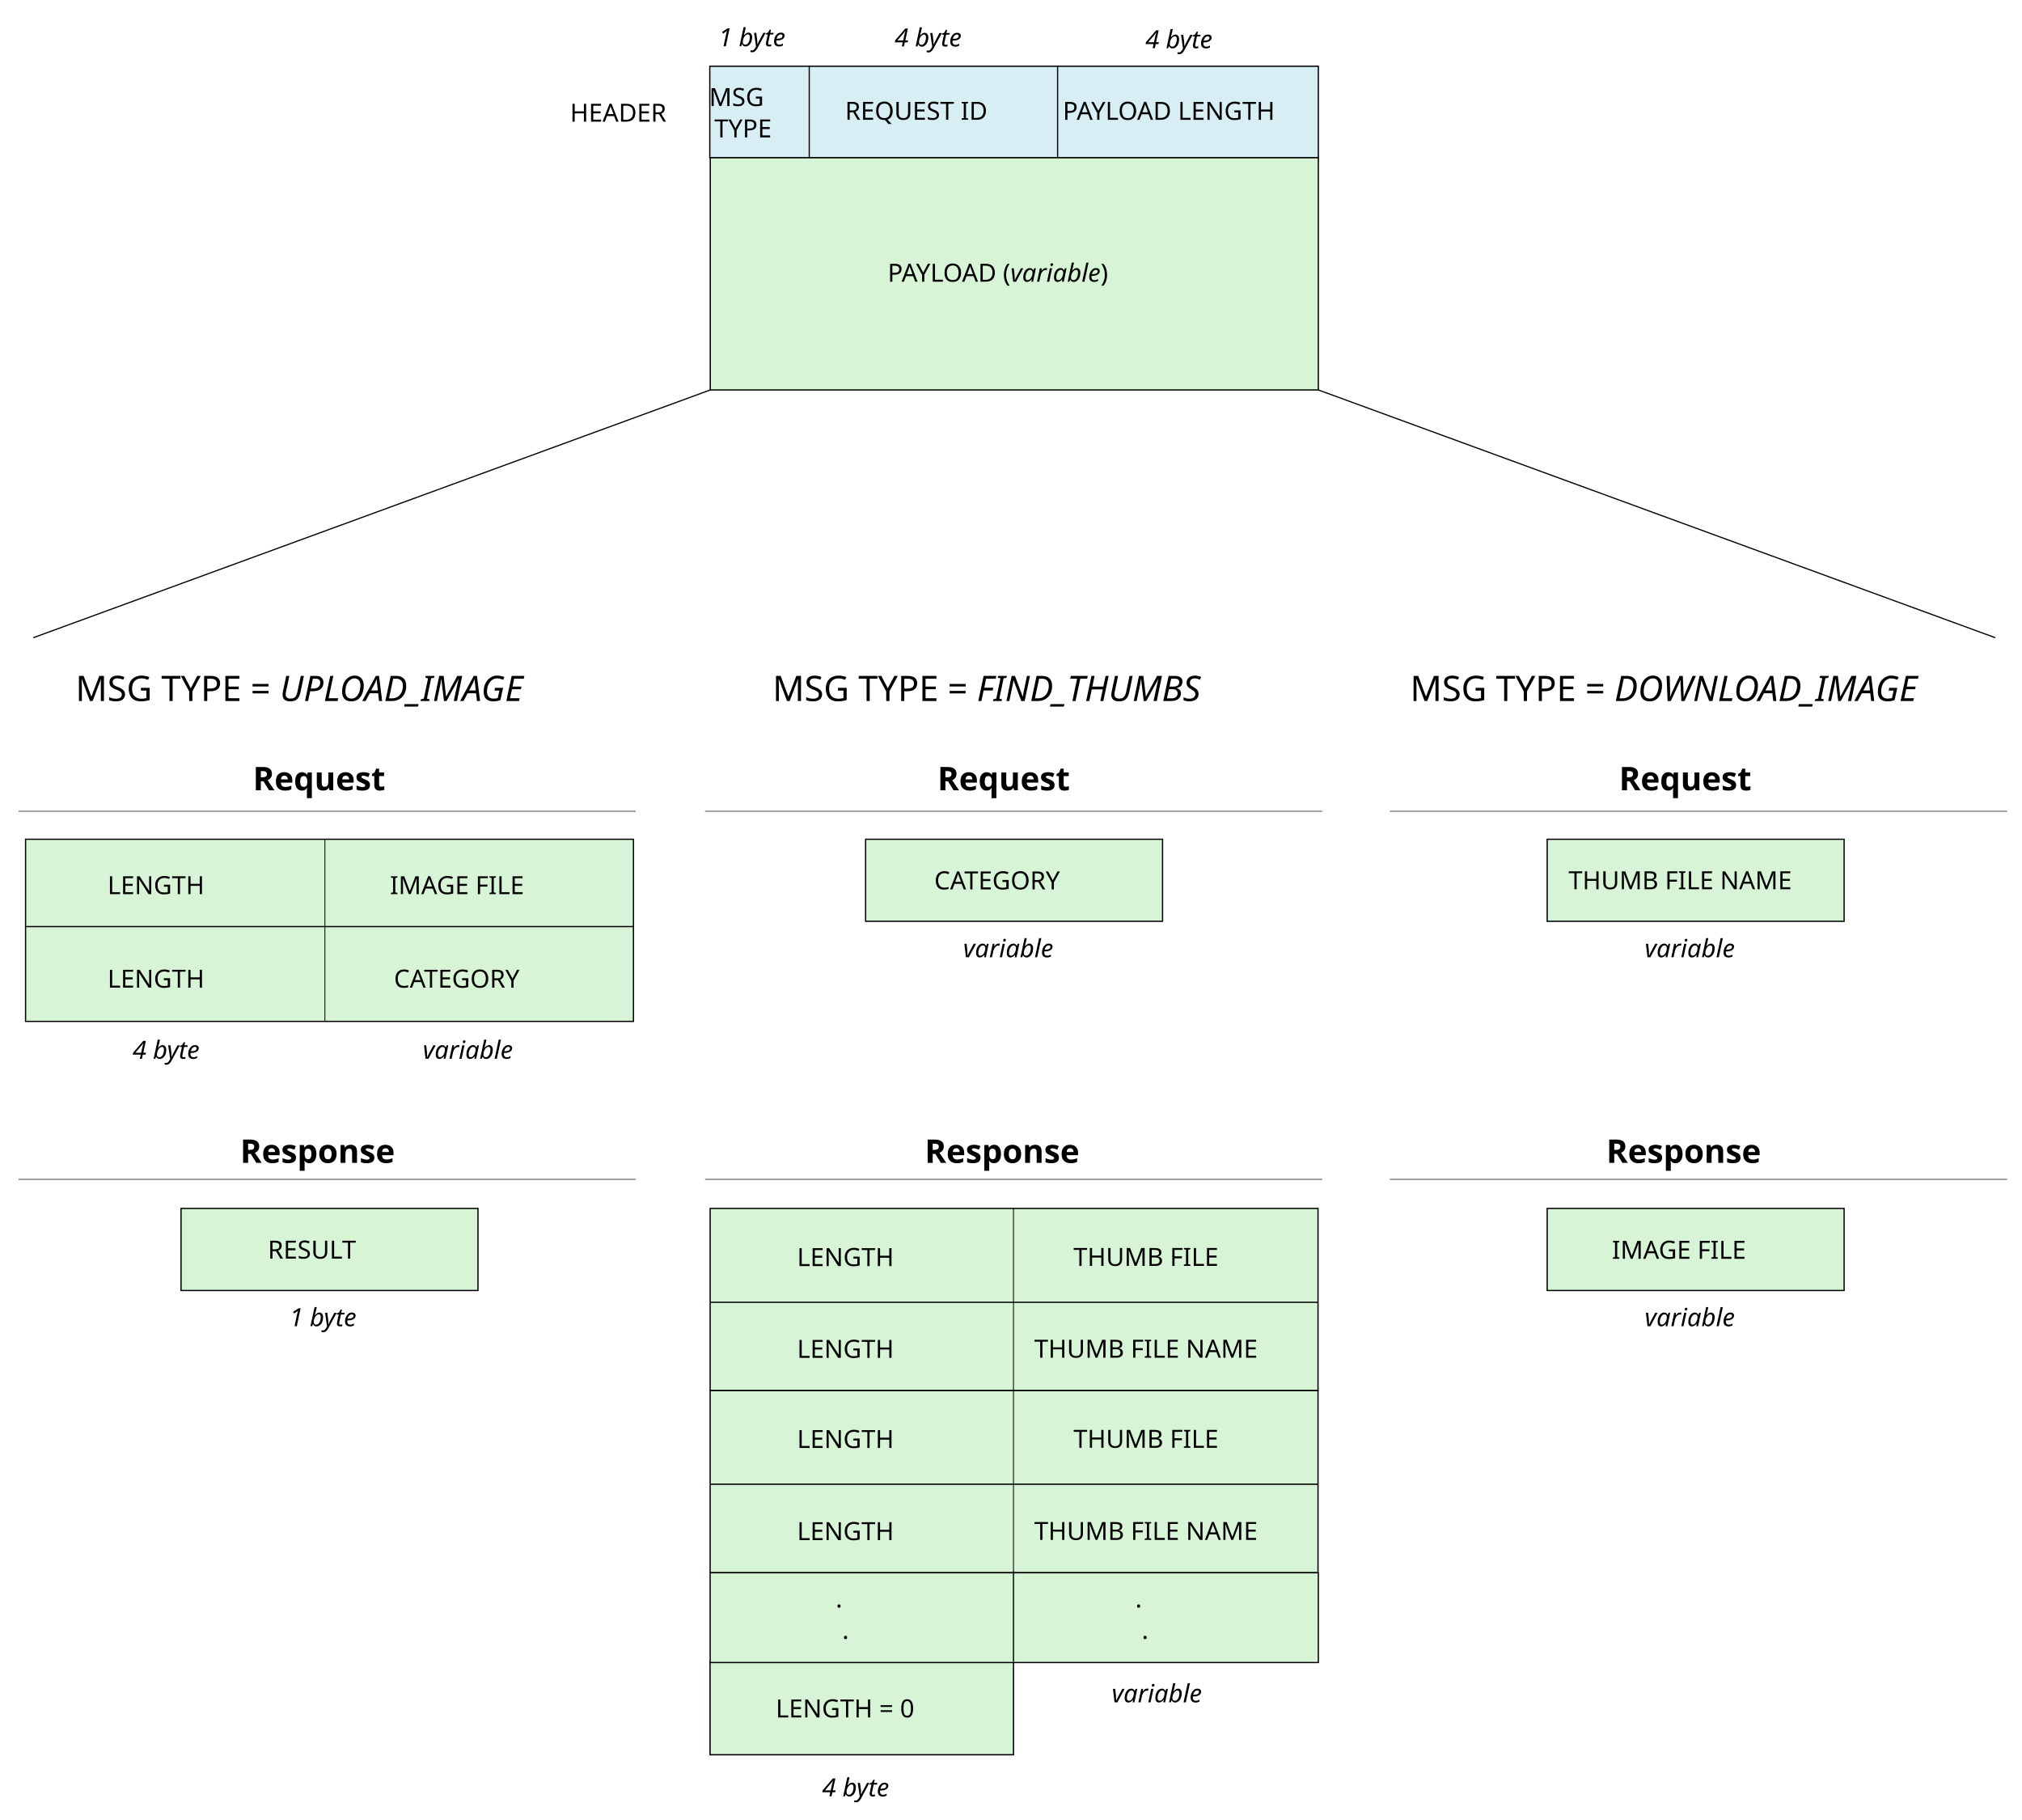
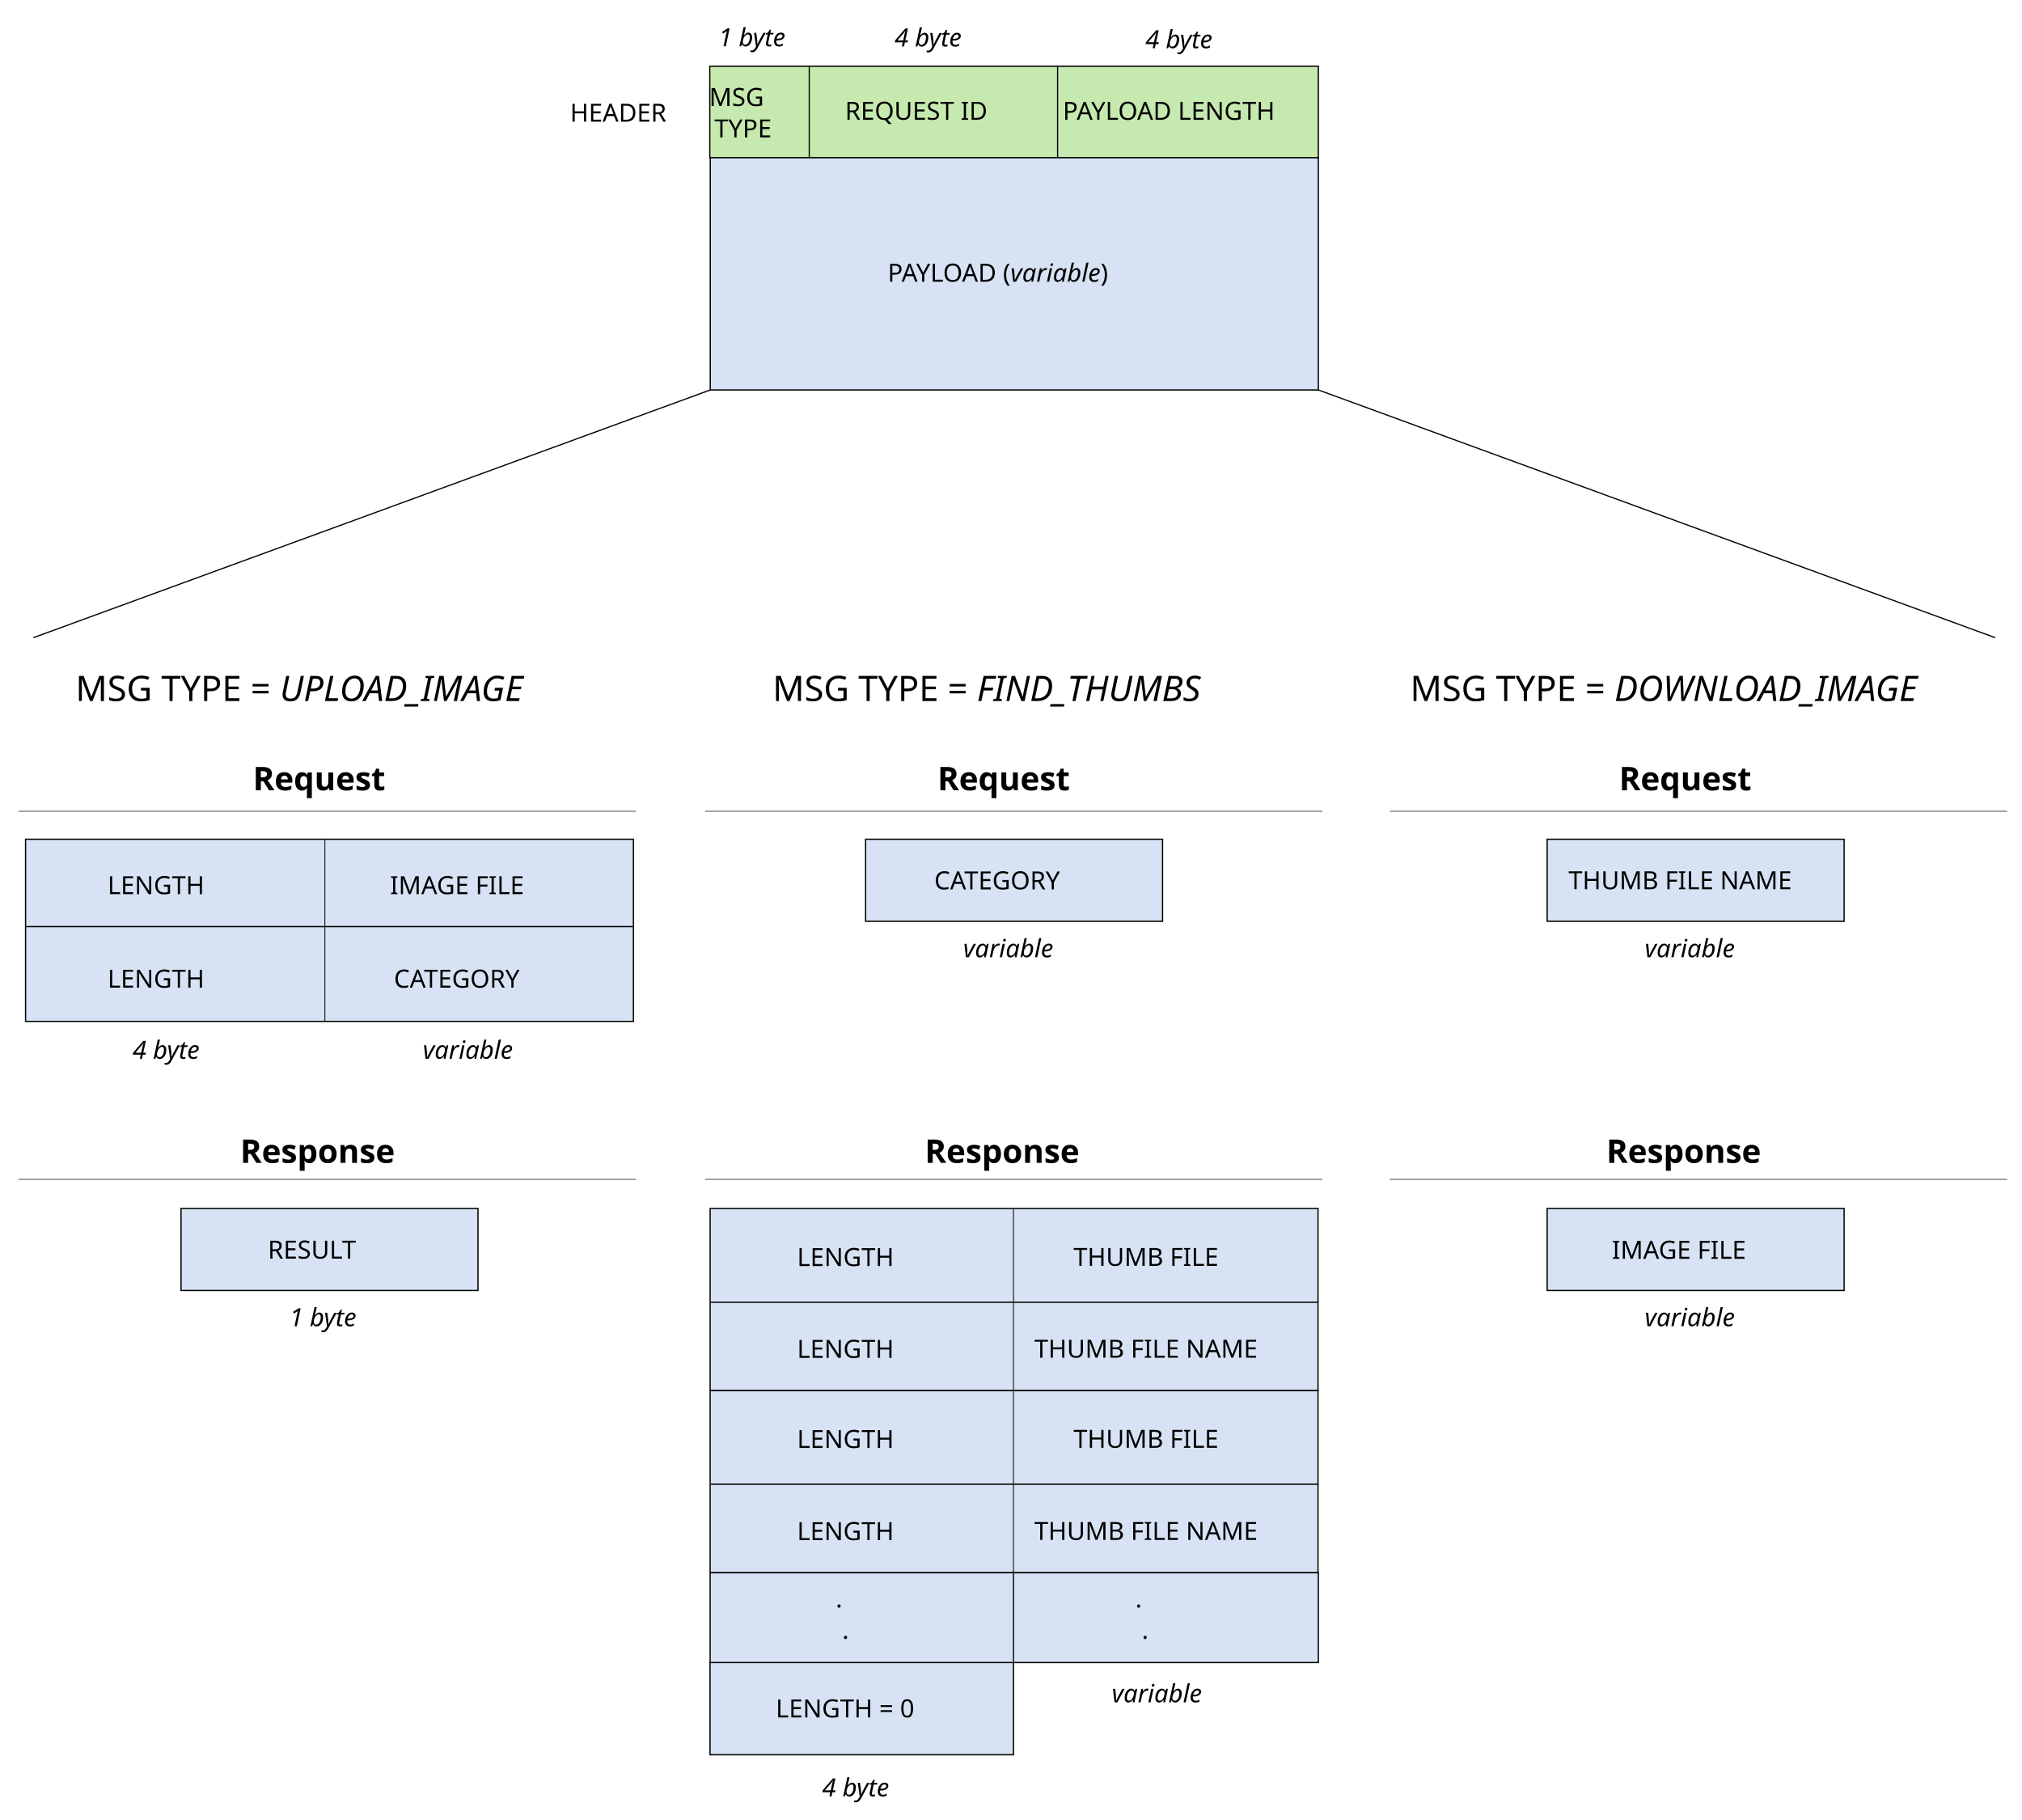
<svg xmlns="http://www.w3.org/2000/svg" width="284.5mm" height="256mm" viewBox="0 0 284.5 256" version="1.1" id="svg8">
  <defs id="defs2">
    </defs>
  <g id="layer1" transform="translate(0,-41)">
    <text xml:space="preserve" style="font-style:normal;font-weight:normal;font-size:3.528px;line-height:1.25;font-family:sans-serif;letter-spacing:0px;word-spacing:0px;fill:#000000;fill-opacity:1;stroke:none;stroke-width:0.265" x="59.909" y="32.228" id="text887">
      <tspan id="tspan885" x="59.909" y="35.349" style="stroke-width:0.265" />
    </text>
    <text xml:space="preserve" style="font-style:normal;font-weight:normal;font-size:3.528px;line-height:1.25;font-family:sans-serif;letter-spacing:0px;word-spacing:0px;fill:#000000;fill-opacity:1;stroke:none;stroke-width:0.265" x="10.624" y="139.624" id="text996">
      <tspan id="tspan994" x="10.624" y="139.624" style="font-size:4.939px;stroke-width:0.265">MSG TYPE = <tspan style="font-style:italic;font-variant:normal;font-weight:normal;font-stretch:normal;font-family:sans-serif;-inkscape-font-specification:'sans-serif Italic'" id="tspan4922">UPLOAD_IMAGE</tspan>
      </tspan>
    </text>
-     <rect style="fill:#d7f4d7;fill-opacity:1;stroke:#000000;stroke-width:0.177;stroke-miterlimit:4;stroke-dasharray:none;stroke-dashoffset:0;stroke-opacity:1" id="rect52-9" width="85.529" height="25.626" x="3.597" y="159.071" />
+     <rect style="fill:#d7e3f4;fill-opacity:1;stroke:#000000;stroke-width:0.177;stroke-miterlimit:4;stroke-dasharray:none;stroke-dashoffset:0;stroke-opacity:1" id="rect52-9" width="85.529" height="25.626" x="3.597" y="159.071" />
    <text xml:space="preserve" style="font-style:normal;font-weight:normal;font-size:3.528px;line-height:1.25;font-family:sans-serif;letter-spacing:0px;word-spacing:0px;fill:#000000;fill-opacity:1;stroke:none;stroke-width:0.265" x="35.591" y="152.182" id="text1015">
      <tspan id="tspan1013" x="35.591" y="152.182" style="font-style:normal;font-variant:normal;font-weight:bold;font-stretch:normal;font-size:4.586px;font-family:sans-serif;-inkscape-font-specification:'sans-serif Bold';stroke-width:0.265">Request</tspan>
    </text>
    <text xml:space="preserve" style="font-style:normal;font-weight:normal;font-size:3.528px;line-height:1.25;font-family:sans-serif;letter-spacing:0px;word-spacing:0px;fill:#000000;fill-opacity:1;stroke:none;stroke-width:0.265" x="33.801" y="204.6" id="text1015-3">
      <tspan id="tspan1013-6" x="33.801" y="204.6" style="font-style:normal;font-variant:normal;font-weight:bold;font-stretch:normal;font-size:4.586px;font-family:sans-serif;-inkscape-font-specification:'sans-serif Bold';stroke-width:0.265">Response</tspan>
    </text>
    <path style="fill:none;stroke:#000000;stroke-width:0.177;stroke-linecap:butt;stroke-linejoin:miter;stroke-miterlimit:4;stroke-dasharray:none;stroke-opacity:1" d="m 56.528,33.205 c 28.509,0 57.018,0 85.526,0" id="path54-6" transform="matrix(0.9985114,0,0,1,-52.7691,138.1533)" />
    <path style="fill:none;stroke:#000000;stroke-width:0.118;stroke-linecap:butt;stroke-linejoin:miter;stroke-miterlimit:4;stroke-dasharray:none;stroke-opacity:1" d="m 74.839,25.33 c 0,3.779 0,7.559 0,11.339" id="path58-6-6" transform="matrix(1,0,0,2.257351,-29.12585,101.8392)" />
    <text xml:space="preserve" style="font-style:normal;font-weight:normal;font-size:3.528px;line-height:1.25;font-family:sans-serif;letter-spacing:0px;word-spacing:0px;fill:#000000;fill-opacity:1;stroke:none;stroke-width:0.265" x="24.239" y="166.793" id="text891-7-1">
      <tspan x="24.239" y="166.793" style="text-align:center;text-anchor:middle;stroke-width:0.265" id="tspan893-3-8">LENGTH</tspan>
    </text>
    <text xml:space="preserve" style="font-style:normal;font-weight:normal;font-size:3.528px;line-height:1.25;font-family:sans-serif;letter-spacing:0px;word-spacing:0px;fill:#000000;fill-opacity:1;stroke:none;stroke-width:0.265" x="66.594" y="166.793" id="text891-7-1-7">
      <tspan x="66.594" y="166.793" style="text-align:center;text-anchor:middle;stroke-width:0.265" id="tspan893-3-8-9">IMAGE FILE</tspan>
    </text>
    <text xml:space="preserve" style="font-style:normal;font-weight:normal;font-size:3.528px;line-height:1.25;font-family:sans-serif;letter-spacing:0px;word-spacing:0px;fill:#000000;fill-opacity:1;stroke:none;stroke-width:0.265" x="24.239" y="179.95" id="text891-7-1-2">
      <tspan x="24.239" y="179.95" style="text-align:center;text-anchor:middle;stroke-width:0.265" id="tspan893-3-8-0">LENGTH</tspan>
    </text>
    <text xml:space="preserve" style="font-style:normal;font-weight:normal;font-size:3.528px;line-height:1.25;font-family:sans-serif;letter-spacing:0px;word-spacing:0px;fill:#000000;fill-opacity:1;stroke:none;stroke-width:0.265" x="66.551" y="179.95" id="text891-7-1-23">
      <tspan x="66.551" y="179.95" style="text-align:center;text-anchor:middle;stroke-width:0.265" id="tspan893-3-8-7">CATEGORY</tspan>
    </text>
    <text xml:space="preserve" style="font-style:normal;font-weight:normal;font-size:3.528px;line-height:1.25;font-family:sans-serif;letter-spacing:0px;word-spacing:0px;fill:#000000;fill-opacity:1;stroke:none;stroke-width:0.265" x="18.66" y="189.957" id="text956-1-5">
      <tspan id="tspan954-2-9" x="18.66" y="189.957" style="font-style:italic;stroke-width:0.265">4 byte</tspan>
    </text>
    <text xml:space="preserve" style="font-style:normal;font-weight:normal;font-size:3.528px;line-height:1.25;font-family:sans-serif;letter-spacing:0px;word-spacing:0px;fill:#000000;fill-opacity:1;stroke:none;stroke-width:0.265" x="59.487" y="189.957" id="text956-1-2">
      <tspan id="tspan954-2-2" x="59.487" y="189.957" style="font-style:italic;stroke-width:0.265">variable</tspan>
    </text>
    <text xml:space="preserve" style="font-style:normal;font-weight:normal;font-size:3.528px;line-height:1.25;font-family:sans-serif;letter-spacing:0px;word-spacing:0px;fill:#000000;fill-opacity:1;stroke:none;stroke-width:0.265" x="108.705" y="139.624" id="text996-5">
      <tspan id="tspan994-5" x="108.705" y="139.624" style="font-size:4.939px;stroke-width:0.265">MSG TYPE = <tspan style="font-style:italic;font-variant:normal;font-weight:normal;font-stretch:normal;font-family:sans-serif;-inkscape-font-specification:'sans-serif Italic'" id="tspan4924">FIND_THUMBS</tspan>
      </tspan>
    </text>
-     <rect style="fill:#d7f4d7;fill-opacity:1;stroke:#000000;stroke-width:0.177;stroke-miterlimit:4;stroke-dasharray:none;stroke-dashoffset:0;stroke-opacity:1" id="rect52-9-4" width="85.529" height="25.626" x="99.919" y="211.012" />
+     <rect style="fill:#d7e3f4;fill-opacity:1;stroke:#000000;stroke-width:0.177;stroke-miterlimit:4;stroke-dasharray:none;stroke-dashoffset:0;stroke-opacity:1" id="rect52-9-4" width="85.529" height="25.626" x="99.919" y="211.012" />
    <path style="fill:none;stroke:#000000;stroke-width:0.177;stroke-linecap:butt;stroke-linejoin:miter;stroke-miterlimit:4;stroke-dasharray:none;stroke-opacity:1" d="m 56.528,33.205 c 28.509,0 57.018,0 85.526,0" id="path54-6-3" transform="matrix(0.9985114,0,0,1,43.55273,191.0066)" />
    <path style="fill:none;stroke:#000000;stroke-width:0.118;stroke-linecap:butt;stroke-linejoin:miter;stroke-miterlimit:4;stroke-dasharray:none;stroke-opacity:1" d="m 74.839,25.33 c 0,3.779 0,7.559 0,11.339" id="path58-6-6-7" transform="matrix(1,0,0,2.257351,67.75942,153.787)" />
    <text xml:space="preserve" style="font-style:normal;font-weight:normal;font-size:3.528px;line-height:1.25;font-family:sans-serif;letter-spacing:0px;word-spacing:0px;fill:#000000;fill-opacity:1;stroke:none;stroke-width:0.265" x="121.261" y="219.116" id="text891-7-1-4">
      <tspan x="121.261" y="219.116" style="text-align:center;text-anchor:middle;stroke-width:0.265" id="tspan893-3-8-5">LENGTH</tspan>
    </text>
    <text xml:space="preserve" style="font-style:normal;font-weight:normal;font-size:3.528px;line-height:1.25;font-family:sans-serif;letter-spacing:0px;word-spacing:0px;fill:#000000;fill-opacity:1;stroke:none;stroke-width:0.265" x="163.532" y="219.093" id="text891-7-1-7-2">
      <tspan x="163.532" y="219.093" style="text-align:center;text-anchor:middle;stroke-width:0.265" id="tspan893-3-8-9-5">THUMB FILE</tspan>
    </text>
    <text xml:space="preserve" style="font-style:normal;font-weight:normal;font-size:3.528px;line-height:1.25;font-family:sans-serif;letter-spacing:0px;word-spacing:0px;fill:#000000;fill-opacity:1;stroke:none;stroke-width:0.265" x="121.261" y="232.032" id="text891-7-1-2-4">
      <tspan x="121.261" y="232.032" style="text-align:center;text-anchor:middle;stroke-width:0.265" id="tspan893-3-8-0-7">LENGTH</tspan>
    </text>
    <text xml:space="preserve" style="font-style:normal;font-weight:normal;font-size:3.528px;line-height:1.25;font-family:sans-serif;letter-spacing:0px;word-spacing:0px;fill:#000000;fill-opacity:1;stroke:none;stroke-width:0.265" x="163.532" y="232.009" id="text891-7-1-23-4">
      <tspan x="163.532" y="232.009" style="text-align:center;text-anchor:middle;stroke-width:0.265" id="tspan893-3-8-7-4">THUMB FILE NAME</tspan>
    </text>
    <text xml:space="preserve" style="font-style:normal;font-weight:normal;font-size:3.528px;line-height:1.25;font-family:sans-serif;letter-spacing:0px;word-spacing:0px;fill:#000000;fill-opacity:1;stroke:none;stroke-width:0.265" x="115.682" y="293.722" id="text956-1-5-3">
      <tspan id="tspan954-2-9-0" x="115.682" y="293.722" style="font-style:italic;stroke-width:0.265">4 byte</tspan>
    </text>
    <text xml:space="preserve" style="font-style:normal;font-weight:normal;font-size:3.528px;line-height:1.25;font-family:sans-serif;letter-spacing:0px;word-spacing:0px;fill:#000000;fill-opacity:1;stroke:none;stroke-width:0.265" x="156.425" y="280.493" id="text956-1-2-7">
      <tspan id="tspan954-2-2-8" x="156.425" y="280.493" style="font-style:italic;stroke-width:0.265">variable</tspan>
    </text>
    <flowRoot xml:space="preserve" id="flowRoot1303" style="font-style:normal;font-weight:normal;font-size:13.333px;line-height:1.25;font-family:sans-serif;letter-spacing:0px;word-spacing:0px;fill:#000000;fill-opacity:1;stroke:none" transform="scale(0.2645833)">
      <flowRegion id="flowRegion1305">
        <rect id="rect1307" width="588.919" height="560.635" x="102.025" y="609.362" />
      </flowRegion>
      <flowPara id="flowPara1309" />
    </flowRoot>
    <flowRoot xml:space="preserve" id="flowRoot1311" style="font-style:normal;font-weight:normal;font-size:13.333px;line-height:1.25;font-family:sans-serif;letter-spacing:0px;word-spacing:0px;fill:#000000;fill-opacity:1;stroke:none" transform="scale(0.2645833)">
      <flowRegion id="flowRegion1313">
        <rect id="rect1315" width="627.305" height="450.528" x="83.843" y="592.19" />
      </flowRegion>
      <flowPara id="flowPara1317" />
    </flowRoot>
-     <rect style="fill:#d7f4d7;fill-opacity:1;stroke:#000000;stroke-width:0.177;stroke-miterlimit:4;stroke-dasharray:none;stroke-dashoffset:0;stroke-opacity:1" id="rect52-9-4-8" width="41.78" height="11.544" x="121.794" y="159.071" />
+     <rect style="fill:#d7e3f4;fill-opacity:1;stroke:#000000;stroke-width:0.177;stroke-miterlimit:4;stroke-dasharray:none;stroke-dashoffset:0;stroke-opacity:1" id="rect52-9-4-8" width="41.78" height="11.544" x="121.794" y="159.071" />
    <text xml:space="preserve" style="font-style:normal;font-weight:normal;font-size:3.528px;line-height:1.25;font-family:sans-serif;letter-spacing:0px;word-spacing:0px;fill:#000000;fill-opacity:1;stroke:none;stroke-width:0.265" x="135.518" y="175.67" id="text956-1-2-7-6">
      <tspan id="tspan954-2-2-8-4" x="135.518" y="175.67" style="font-style:italic;stroke-width:0.265">variable</tspan>
    </text>
    <text xml:space="preserve" style="font-style:normal;font-weight:normal;font-size:3.528px;line-height:1.25;font-family:sans-serif;letter-spacing:0px;word-spacing:0px;fill:#000000;fill-opacity:1;stroke:none;stroke-width:0.265" x="142.582" y="166.127" id="text891-7-1-4-9">
      <tspan x="142.582" y="166.127" style="text-align:center;text-anchor:middle;stroke-width:0.265" id="tspan893-3-8-5-5">CATEGORY</tspan>
    </text>
-     <rect style="fill:#d7f4d7;fill-opacity:1;stroke:#000000;stroke-width:0.177;stroke-miterlimit:4;stroke-dasharray:none;stroke-dashoffset:0;stroke-opacity:1" id="rect52-9-4-87" width="85.529" height="25.626" x="99.919" y="236.639" />
+     <rect style="fill:#d7e3f4;fill-opacity:1;stroke:#000000;stroke-width:0.177;stroke-miterlimit:4;stroke-dasharray:none;stroke-dashoffset:0;stroke-opacity:1" id="rect52-9-4-87" width="85.529" height="25.626" x="99.919" y="236.639" />
    <path style="fill:none;stroke:#000000;stroke-width:0.177;stroke-linecap:butt;stroke-linejoin:miter;stroke-miterlimit:4;stroke-dasharray:none;stroke-opacity:1" d="m 56.528,33.205 c 28.509,0 57.018,0 85.526,0" id="path54-6-3-1" transform="matrix(0.9985114,0,0,1,43.55273,216.6034)" />
    <path style="fill:none;stroke:#000000;stroke-width:0.118;stroke-linecap:butt;stroke-linejoin:miter;stroke-miterlimit:4;stroke-dasharray:none;stroke-opacity:1" d="m 74.839,25.33 c 0,3.779 0,7.559 0,11.339" id="path58-6-6-7-7" transform="matrix(1,0,0,2.257351,67.75942,179.3838)" />
    <text xml:space="preserve" style="font-style:normal;font-weight:normal;font-size:3.528px;line-height:1.25;font-family:sans-serif;letter-spacing:0px;word-spacing:0px;fill:#000000;fill-opacity:1;stroke:none;stroke-width:0.265" x="121.261" y="244.713" id="text891-7-1-4-2">
      <tspan x="121.261" y="244.713" style="text-align:center;text-anchor:middle;stroke-width:0.265" id="tspan893-3-8-5-7">LENGTH</tspan>
    </text>
    <text xml:space="preserve" style="font-style:normal;font-weight:normal;font-size:3.528px;line-height:1.25;font-family:sans-serif;letter-spacing:0px;word-spacing:0px;fill:#000000;fill-opacity:1;stroke:none;stroke-width:0.265" x="163.532" y="244.689" id="text891-7-1-7-2-2">
      <tspan x="163.532" y="244.689" style="text-align:center;text-anchor:middle;stroke-width:0.265" id="tspan893-3-8-9-5-2">THUMB FILE</tspan>
    </text>
    <text xml:space="preserve" style="font-style:normal;font-weight:normal;font-size:3.528px;line-height:1.25;font-family:sans-serif;letter-spacing:0px;word-spacing:0px;fill:#000000;fill-opacity:1;stroke:none;stroke-width:0.265" x="121.261" y="257.67" id="text891-7-1-2-4-6">
      <tspan x="121.261" y="257.67" style="text-align:center;text-anchor:middle;stroke-width:0.265" id="tspan893-3-8-0-7-1">LENGTH</tspan>
    </text>
    <text xml:space="preserve" style="font-style:normal;font-weight:normal;font-size:3.528px;line-height:1.25;font-family:sans-serif;letter-spacing:0px;word-spacing:0px;fill:#000000;fill-opacity:1;stroke:none;stroke-width:0.265" x="163.532" y="257.647" id="text891-7-1-23-4-0">
      <tspan x="163.532" y="257.647" style="text-align:center;text-anchor:middle;stroke-width:0.265" id="tspan893-3-8-7-4-6">THUMB FILE NAME</tspan>
    </text>
-     <rect style="fill:#d7f4d7;fill-opacity:1;stroke:#000000;stroke-width:0.182;stroke-miterlimit:4;stroke-dasharray:none;stroke-dashoffset:0;stroke-opacity:1" id="rect52-9-4-9" width="42.694" height="13.067" x="99.904" y="274.804" />
+     <rect style="fill:#d7e3f4;fill-opacity:1;stroke:#000000;stroke-width:0.182;stroke-miterlimit:4;stroke-dasharray:none;stroke-dashoffset:0;stroke-opacity:1" id="rect52-9-4-9" width="42.694" height="13.067" x="99.904" y="274.804" />
    <text xml:space="preserve" style="font-style:normal;font-weight:normal;font-size:3.528px;line-height:1.25;font-family:sans-serif;letter-spacing:0px;word-spacing:0px;fill:#000000;fill-opacity:1;stroke:none;stroke-width:0.265" x="87.495" y="266.907" id="text891-7-1-4-0">
      <tspan x="87.495" y="270.029" style="text-align:center;text-anchor:middle;stroke-width:0.265" id="tspan893-3-8-5-9" />
    </text>
    <text xml:space="preserve" style="font-style:normal;font-weight:normal;font-size:3.528px;line-height:1.25;font-family:sans-serif;letter-spacing:0px;word-spacing:0px;fill:#000000;fill-opacity:1;stroke:none;stroke-width:0.265" x="121.196" y="282.621" id="text891-7-1-2-4-7">
      <tspan x="121.196" y="282.621" style="text-align:center;text-anchor:middle;stroke-width:0.265" id="tspan893-3-8-0-7-11">LENGTH = 0</tspan>
    </text>
    <text xml:space="preserve" style="font-style:normal;font-weight:normal;font-size:3.528px;line-height:1.25;font-family:sans-serif;letter-spacing:0px;word-spacing:0px;fill:#000000;fill-opacity:1;stroke:none;stroke-width:0.265" x="130.94" y="279.736" id="text891-7-1-23-4-5">
      <tspan x="130.94" y="282.858" style="text-align:center;text-anchor:middle;stroke-width:0.265" id="tspan893-3-8-7-4-9" />
    </text>
    <text xml:space="preserve" style="font-style:normal;font-weight:normal;font-size:3.528px;line-height:1.25;font-family:sans-serif;letter-spacing:0px;word-spacing:0px;fill:#000000;fill-opacity:1;stroke:none;stroke-width:0.265" x="130.94" y="292.504" id="text891-7-1-7-2-8">
      <tspan x="130.94" y="295.625" style="text-align:center;text-anchor:middle;stroke-width:0.265" id="tspan893-3-8-9-5-5" />
    </text>
    <text xml:space="preserve" style="font-style:normal;font-weight:normal;font-size:3.528px;line-height:1.25;font-family:sans-serif;letter-spacing:0px;word-spacing:0px;fill:#000000;fill-opacity:1;stroke:none;stroke-width:0.265" x="198.412" y="139.624" id="text996-3">
      <tspan id="tspan994-0" x="198.412" y="139.624" style="font-size:4.939px;stroke-width:0.265">MSG TYPE = <tspan style="font-style:italic;font-variant:normal;font-weight:normal;font-stretch:normal;font-family:sans-serif;-inkscape-font-specification:'sans-serif Italic'" id="tspan4926">DOWNLOAD_IMAGE</tspan>
      </tspan>
    </text>
-     <rect style="fill:#d7f4d7;fill-opacity:1;stroke:#000000;stroke-width:0.177;stroke-miterlimit:4;stroke-dasharray:none;stroke-dashoffset:0;stroke-opacity:1" id="rect52-9-4-8-9" width="41.78" height="11.544" x="217.69" y="159.071" />
+     <rect style="fill:#d7e3f4;fill-opacity:1;stroke:#000000;stroke-width:0.177;stroke-miterlimit:4;stroke-dasharray:none;stroke-dashoffset:0;stroke-opacity:1" id="rect52-9-4-8-9" width="41.78" height="11.544" x="217.69" y="159.071" />
    <text xml:space="preserve" style="font-style:normal;font-weight:normal;font-size:3.528px;line-height:1.25;font-family:sans-serif;letter-spacing:0px;word-spacing:0px;fill:#000000;fill-opacity:1;stroke:none;stroke-width:0.265" x="231.413" y="175.67" id="text956-1-2-7-6-7">
      <tspan id="tspan954-2-2-8-4-5" x="231.413" y="175.67" style="font-style:italic;stroke-width:0.265">variable</tspan>
    </text>
    <text xml:space="preserve" style="font-style:normal;font-weight:normal;font-size:3.528px;line-height:1.25;font-family:sans-serif;letter-spacing:0px;word-spacing:0px;fill:#000000;fill-opacity:1;stroke:none;stroke-width:0.265" x="238.699" y="166.104" id="text891-7-1-4-9-3">
      <tspan x="238.699" y="166.104" style="text-align:center;text-anchor:middle;stroke-width:0.265" id="tspan893-3-8-5-5-8">THUMB FILE NAME</tspan>
    </text>
-     <rect style="fill:#d7f4d7;fill-opacity:1;stroke:#000000;stroke-width:0.177;stroke-miterlimit:4;stroke-dasharray:none;stroke-dashoffset:0;stroke-opacity:1" id="rect52-9-4-8-9-1" width="41.78" height="11.544" x="217.69" y="211.012" />
+     <rect style="fill:#d7e3f4;fill-opacity:1;stroke:#000000;stroke-width:0.177;stroke-miterlimit:4;stroke-dasharray:none;stroke-dashoffset:0;stroke-opacity:1" id="rect52-9-4-8-9-1" width="41.78" height="11.544" x="217.69" y="211.012" />
    <text xml:space="preserve" style="font-style:normal;font-weight:normal;font-size:3.528px;line-height:1.25;font-family:sans-serif;letter-spacing:0px;word-spacing:0px;fill:#000000;fill-opacity:1;stroke:none;stroke-width:0.265" x="231.413" y="227.577" id="text956-1-2-7-6-7-8">
      <tspan id="tspan954-2-2-8-4-5-9" x="231.413" y="227.577" style="font-style:italic;stroke-width:0.265">variable</tspan>
    </text>
    <text xml:space="preserve" style="font-style:normal;font-weight:normal;font-size:3.528px;line-height:1.25;font-family:sans-serif;letter-spacing:0px;word-spacing:0px;fill:#000000;fill-opacity:1;stroke:none;stroke-width:0.265" x="238.521" y="218.092" id="text891-7-1-4-9-3-6">
      <tspan x="238.521" y="218.092" style="text-align:center;text-anchor:middle;stroke-width:0.265" id="tspan893-3-8-5-5-8-4">IMAGE FILE</tspan>
    </text>
-     <rect style="fill:#d7eef4;fill-opacity:1;stroke:#000000;stroke-width:0.177;stroke-miterlimit:4;stroke-dasharray:none;stroke-dashoffset:0;stroke-opacity:1" id="rect52" width="85.623" height="12.893" x="99.87" y="50.323" />
+     <rect style="fill:#c6e9af;fill-opacity:1;stroke:#000000;stroke-width:0.177;stroke-miterlimit:4;stroke-dasharray:none;stroke-dashoffset:0;stroke-opacity:1" id="rect52" width="85.623" height="12.893" x="99.87" y="50.323" />
    <path style="fill:none;stroke:#000000;stroke-width:0.166;stroke-linecap:butt;stroke-linejoin:miter;stroke-miterlimit:4;stroke-dasharray:none;stroke-opacity:1" d="m 74.839,25.33 c 0,3.779 0,7.559 0,11.339" id="path58" transform="matrix(1,0,0,1.132164,39.02441,21.56933)" />
    <path style="fill:none;stroke:#000000;stroke-width:0.167;stroke-linecap:butt;stroke-linejoin:miter;stroke-miterlimit:4;stroke-dasharray:none;stroke-opacity:1" d="m 74.839,25.33 c 0,3.779 0,7.559 0,11.339" id="path58-6" transform="matrix(1,0,0,1.123744,73.96832,21.8754)" />
    <text xml:space="preserve" style="font-style:normal;font-weight:normal;font-size:3.528px;line-height:1.25;font-family:sans-serif;letter-spacing:0px;word-spacing:0px;fill:#000000;fill-opacity:1;stroke:none;stroke-width:0.265" x="106.841" y="55.916" id="text891">
      <tspan id="tspan889" x="106.841" y="55.916" style="text-align:center;text-anchor:middle;stroke-width:0.265">MSG</tspan>
      <tspan x="106.841" y="60.326" style="text-align:center;text-anchor:middle;stroke-width:0.265" id="tspan893">TYPE</tspan>
    </text>
    <text xml:space="preserve" style="font-style:normal;font-weight:normal;font-size:3.528px;line-height:1.25;font-family:sans-serif;letter-spacing:0px;word-spacing:0px;fill:#000000;fill-opacity:1;stroke:none;stroke-width:0.265" x="131.213" y="57.855" id="text891-7">
      <tspan x="131.213" y="57.855" style="text-align:center;text-anchor:middle;stroke-width:0.265" id="tspan893-3">REQUEST ID</tspan>
    </text>
    <text xml:space="preserve" style="font-style:normal;font-weight:normal;font-size:3.528px;line-height:1.25;font-family:sans-serif;letter-spacing:0px;word-spacing:0px;fill:#000000;fill-opacity:1;stroke:none;stroke-width:0.265" x="166.749" y="57.862" id="text891-7-5">
      <tspan x="166.749" y="57.862" style="text-align:center;text-anchor:middle;stroke-width:0.265" id="tspan893-3-6">PAYLOAD LENGTH</tspan>
    </text>
    <text xml:space="preserve" style="font-style:normal;font-weight:normal;font-size:3.528px;line-height:1.25;font-family:sans-serif;letter-spacing:0px;word-spacing:0px;fill:#000000;fill-opacity:1;stroke:none;stroke-width:0.265" x="101.088" y="47.506" id="text956">
      <tspan id="tspan954" x="101.088" y="47.506" style="font-style:italic;stroke-width:0.265">1 byte</tspan>
    </text>
    <text xml:space="preserve" style="font-style:normal;font-weight:normal;font-size:3.528px;line-height:1.25;font-family:sans-serif;letter-spacing:0px;word-spacing:0px;fill:#000000;fill-opacity:1;stroke:none;stroke-width:0.265" x="125.88" y="47.535" id="text956-1">
      <tspan id="tspan954-2" x="125.88" y="47.535" style="font-style:italic;stroke-width:0.265">4 byte</tspan>
    </text>
    <text xml:space="preserve" style="font-style:normal;font-weight:normal;font-size:3.528px;line-height:1.25;font-family:sans-serif;letter-spacing:0px;word-spacing:0px;fill:#000000;fill-opacity:1;stroke:none;stroke-width:0.265" x="161.169" y="47.78" id="text956-1-7">
      <tspan id="tspan954-2-0" x="161.169" y="47.78" style="font-style:italic;stroke-width:0.265">4 byte</tspan>
    </text>
-     <rect style="fill:#d7f4d7;fill-opacity:1;stroke:#000000;stroke-width:0.177;stroke-miterlimit:4;stroke-dasharray:none;stroke-dashoffset:0;stroke-opacity:1" id="rect52-5" width="85.558" height="32.671" x="99.936" y="63.191" />
+     <rect style="fill:#d7e3f4;fill-opacity:1;stroke:#000000;stroke-width:0.177;stroke-miterlimit:4;stroke-dasharray:none;stroke-dashoffset:0;stroke-opacity:1" id="rect52-5" width="85.558" height="32.671" x="99.936" y="63.191" />
    <text xml:space="preserve" style="font-style:normal;font-weight:normal;font-size:3.528px;line-height:1.25;font-family:sans-serif;letter-spacing:0px;word-spacing:0px;fill:#000000;fill-opacity:1;stroke:none;stroke-width:0.265" x="142.694" y="80.634" id="text891-7-5-2">
      <tspan x="142.694" y="80.634" style="text-align:center;text-anchor:middle;stroke-width:0.265" id="tspan893-3-6-9">PAYLOAD (<tspan style="font-style:italic;stroke-width:0.265" id="tspan1151">variable</tspan>)</tspan>
    </text>
    <text xml:space="preserve" style="font-style:normal;font-weight:normal;font-size:3.528px;line-height:1.25;font-family:sans-serif;letter-spacing:0px;word-spacing:0px;fill:#000000;fill-opacity:1;stroke:none;stroke-width:0.265" x="89.279" y="58.118" id="text891-7-5-3">
      <tspan x="89.279" y="58.118" style="font-size:3.528px;text-align:center;text-anchor:middle;stroke-width:0.265" id="tspan893-3-6-5">HEADER</tspan>
    </text>
-     <rect style="fill:#d7f4d7;fill-opacity:1;stroke:#000000;stroke-width:0.177;stroke-miterlimit:4;stroke-dasharray:none;stroke-dashoffset:0;stroke-opacity:1" id="rect52-9-4-9-6" width="85.575" height="12.633" x="99.919" y="262.265" />
+     <rect style="fill:#d7e3f4;fill-opacity:1;stroke:#000000;stroke-width:0.177;stroke-miterlimit:4;stroke-dasharray:none;stroke-dashoffset:0;stroke-opacity:1" id="rect52-9-4-9-6" width="85.575" height="12.633" x="99.919" y="262.265" />
    <path style="fill:none;stroke:#000000;stroke-width:0.167;stroke-linecap:butt;stroke-linejoin:miter;stroke-miterlimit:4;stroke-dasharray:none;stroke-opacity:1" d="m 74.839,25.33 c 0,3.779 0,7.559 0,11.339" id="path58-6-6-7-9" transform="matrix(1,0,0,1.124018,67.75942,233.5873)" />
-     <rect style="fill:#d7f4d7;fill-opacity:1;stroke:#000000;stroke-width:0.177;stroke-miterlimit:4;stroke-dasharray:none;stroke-dashoffset:0;stroke-opacity:1" id="rect52-9-4-8-2" width="41.78" height="11.544" x="25.472" y="211.012" />
+     <rect style="fill:#d7e3f4;fill-opacity:1;stroke:#000000;stroke-width:0.177;stroke-miterlimit:4;stroke-dasharray:none;stroke-dashoffset:0;stroke-opacity:1" id="rect52-9-4-8-2" width="41.78" height="11.544" x="25.472" y="211.012" />
    <text xml:space="preserve" style="font-style:normal;font-weight:normal;font-size:3.528px;line-height:1.25;font-family:sans-serif;letter-spacing:0px;word-spacing:0px;fill:#000000;fill-opacity:1;stroke:none;stroke-width:0.265" x="46.184" y="218.069" id="text891-7-1-4-9-2">
      <tspan x="46.184" y="218.069" style="text-align:center;text-anchor:middle;stroke-width:0.265" id="tspan893-3-8-5-5-7">RESULT</tspan>
    </text>
    <text xml:space="preserve" style="font-style:normal;font-weight:normal;font-size:3.528px;line-height:1.25;font-family:sans-serif;letter-spacing:0px;word-spacing:0px;fill:#000000;fill-opacity:1;stroke:none;stroke-width:0.265" x="121.264" y="267.142" id="text891-7-1-2-4-6-0">
      <tspan x="121.264" y="267.142" style="text-align:center;text-anchor:middle;stroke-width:0.265" id="tspan893-3-8-0-7-1-2">.</tspan>
      <tspan x="121.264" y="271.552" style="text-align:center;text-anchor:middle;stroke-width:0.265" id="tspan4952">.</tspan>
    </text>
    <text xml:space="preserve" style="font-style:normal;font-weight:normal;font-size:3.528px;line-height:1.25;font-family:sans-serif;letter-spacing:0px;word-spacing:0px;fill:#000000;fill-opacity:1;stroke:none;stroke-width:0.265" x="163.415" y="267.142" id="text891-7-1-2-4-6-0-3">
      <tspan x="163.415" y="267.142" style="text-align:center;text-anchor:middle;stroke-width:0.265" id="tspan893-3-8-0-7-1-2-7">.</tspan>
      <tspan x="163.415" y="271.552" style="text-align:center;text-anchor:middle;stroke-width:0.265" id="tspan4952-5">.</tspan>
    </text>
    <text xml:space="preserve" style="font-style:normal;font-weight:normal;font-size:3.528px;line-height:1.25;font-family:sans-serif;letter-spacing:0px;word-spacing:0px;fill:#000000;fill-opacity:1;stroke:none;stroke-width:0.265" x="131.912" y="152.182" id="text1015-36">
      <tspan id="tspan1013-7" x="131.912" y="152.182" style="font-style:normal;font-variant:normal;font-weight:bold;font-stretch:normal;font-size:4.586px;font-family:sans-serif;-inkscape-font-specification:'sans-serif Bold';stroke-width:0.265">Request</tspan>
    </text>
    <text xml:space="preserve" style="font-style:normal;font-weight:normal;font-size:3.528px;line-height:1.25;font-family:sans-serif;letter-spacing:0px;word-spacing:0px;fill:#000000;fill-opacity:1;stroke:none;stroke-width:0.265" x="130.123" y="204.6" id="text1015-3-5">
      <tspan id="tspan1013-6-3" x="130.123" y="204.6" style="font-style:normal;font-variant:normal;font-weight:bold;font-stretch:normal;font-size:4.586px;font-family:sans-serif;-inkscape-font-specification:'sans-serif Bold';stroke-width:0.265">Response</tspan>
    </text>
    <text xml:space="preserve" style="font-style:normal;font-weight:normal;font-size:3.528px;line-height:1.25;font-family:sans-serif;letter-spacing:0px;word-spacing:0px;fill:#000000;fill-opacity:1;stroke:none;stroke-width:0.265" x="227.808" y="152.182" id="text1015-5">
      <tspan id="tspan1013-62" x="227.808" y="152.182" style="font-style:normal;font-variant:normal;font-weight:bold;font-stretch:normal;font-size:4.586px;font-family:sans-serif;-inkscape-font-specification:'sans-serif Bold';stroke-width:0.265">Request</tspan>
    </text>
    <text xml:space="preserve" style="font-style:normal;font-weight:normal;font-size:3.528px;line-height:1.25;font-family:sans-serif;letter-spacing:0px;word-spacing:0px;fill:#000000;fill-opacity:1;stroke:none;stroke-width:0.265" x="226.019" y="204.6" id="text1015-3-9">
      <tspan id="tspan1013-6-1" x="226.019" y="204.6" style="font-style:normal;font-variant:normal;font-weight:bold;font-stretch:normal;font-size:4.586px;font-family:sans-serif;-inkscape-font-specification:'sans-serif Bold';stroke-width:0.265">Response</tspan>
    </text>
    <path style="fill:none;stroke:#7f7d7d;stroke-width:0.166;stroke-linecap:butt;stroke-linejoin:miter;stroke-miterlimit:4;stroke-dasharray:none;stroke-opacity:1" d="m 74.839,73.905 c 0,25.566 0,51.133 0,76.7" id="path58-7-7" transform="matrix(0,1,-1.132164,0,173.1267,80.29393)" />
    <path style="fill:none;stroke:#7f7d7d;stroke-width:0.166;stroke-linecap:butt;stroke-linejoin:miter;stroke-miterlimit:4;stroke-dasharray:none;stroke-opacity:1" d="m 74.839,73.905 c 0,25.566 0,51.133 0,76.7" id="path58-7-7-9" transform="matrix(0,1,-1.132164,0,173.1267,132.0782)" />
    <path style="fill:none;stroke:#7f7d7d;stroke-width:0.166;stroke-linecap:butt;stroke-linejoin:miter;stroke-miterlimit:4;stroke-dasharray:none;stroke-opacity:1" d="m 74.839,73.905 c 0,25.566 0,51.133 0,76.7" id="path58-7-7-6" transform="matrix(0,1,-1.132164,0,269.7128,80.29393)" />
    <path style="fill:none;stroke:#7f7d7d;stroke-width:0.166;stroke-linecap:butt;stroke-linejoin:miter;stroke-miterlimit:4;stroke-dasharray:none;stroke-opacity:1" d="m 74.839,73.905 c 0,25.566 0,51.133 0,76.7" id="path58-7-7-2" transform="matrix(0,1,-1.132164,0,269.7128,132.0787)" />
    <path style="fill:none;stroke:#7f7d7d;stroke-width:0.166;stroke-linecap:butt;stroke-linejoin:miter;stroke-miterlimit:4;stroke-dasharray:none;stroke-opacity:1" d="m 74.839,73.905 c 0,25.566 0,51.133 0,76.7" id="path58-7-7-6-1" transform="matrix(0,1,-1.132164,0,366.0746,80.29393)" />
    <path style="fill:none;stroke:#7f7d7d;stroke-width:0.166;stroke-linecap:butt;stroke-linejoin:miter;stroke-miterlimit:4;stroke-dasharray:none;stroke-opacity:1" d="m 74.839,73.905 c 0,25.566 0,51.133 0,76.7" id="path58-7-7-6-7" transform="matrix(0,1,-1.132164,0,366.0746,132.0787)" />
    <text xml:space="preserve" style="font-style:normal;font-weight:normal;font-size:3.528px;line-height:1.25;font-family:sans-serif;letter-spacing:0px;word-spacing:0px;fill:#000000;fill-opacity:1;stroke:none;stroke-width:0.265" x="40.728" y="227.577" id="text956-3">
      <tspan id="tspan954-6" x="40.728" y="227.577" style="font-style:italic;stroke-width:0.265">1 byte</tspan>
    </text>
    <path style="fill:none;stroke:#000000;stroke-width:0.166;stroke-linecap:butt;stroke-linejoin:miter;stroke-miterlimit:4;stroke-dasharray:none;stroke-opacity:1" d="m 118.563,-41.17 c 11.617,28.042 23.235,56.084 34.853,84.127" id="path58-7-7-6-9" transform="matrix(0,1,-1.132164,0,53.32498,-22.70074)" />
    <path style="fill:none;stroke:#000000;stroke-width:0.166;stroke-linecap:butt;stroke-linejoin:miter;stroke-miterlimit:4;stroke-dasharray:none;stroke-opacity:1" d="m 118.563,-41.17 c 11.617,28.042 23.235,56.084 34.853,84.127" id="path58-7-7-6-9-2" transform="matrix(0,-1,-1.132164,0,234.1284,249.2784)" />
  </g>
</svg>
